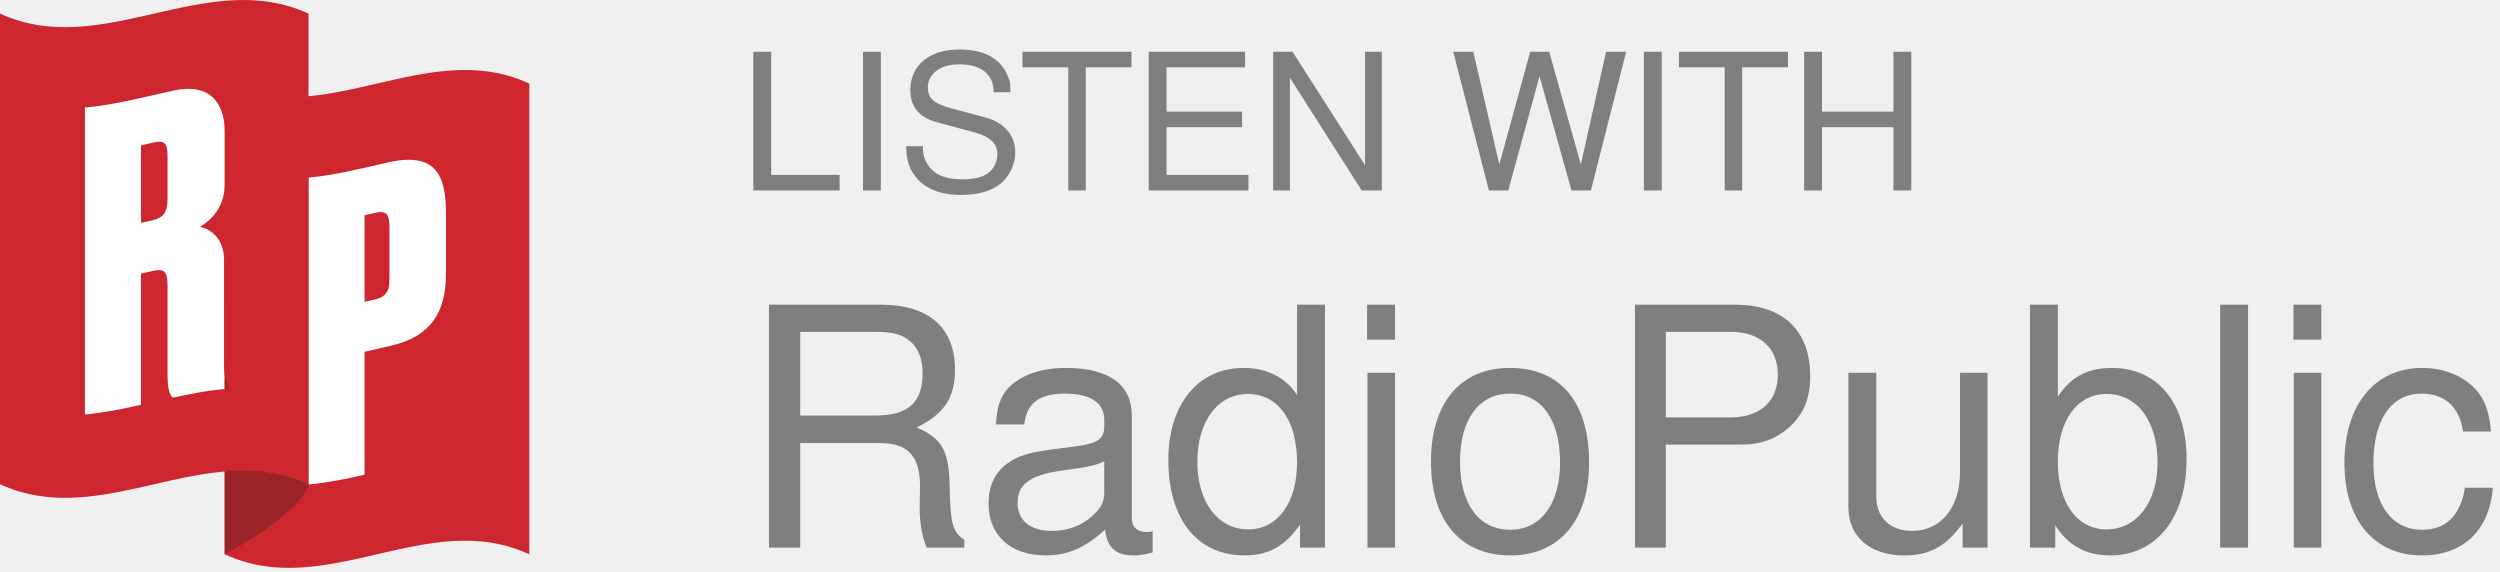
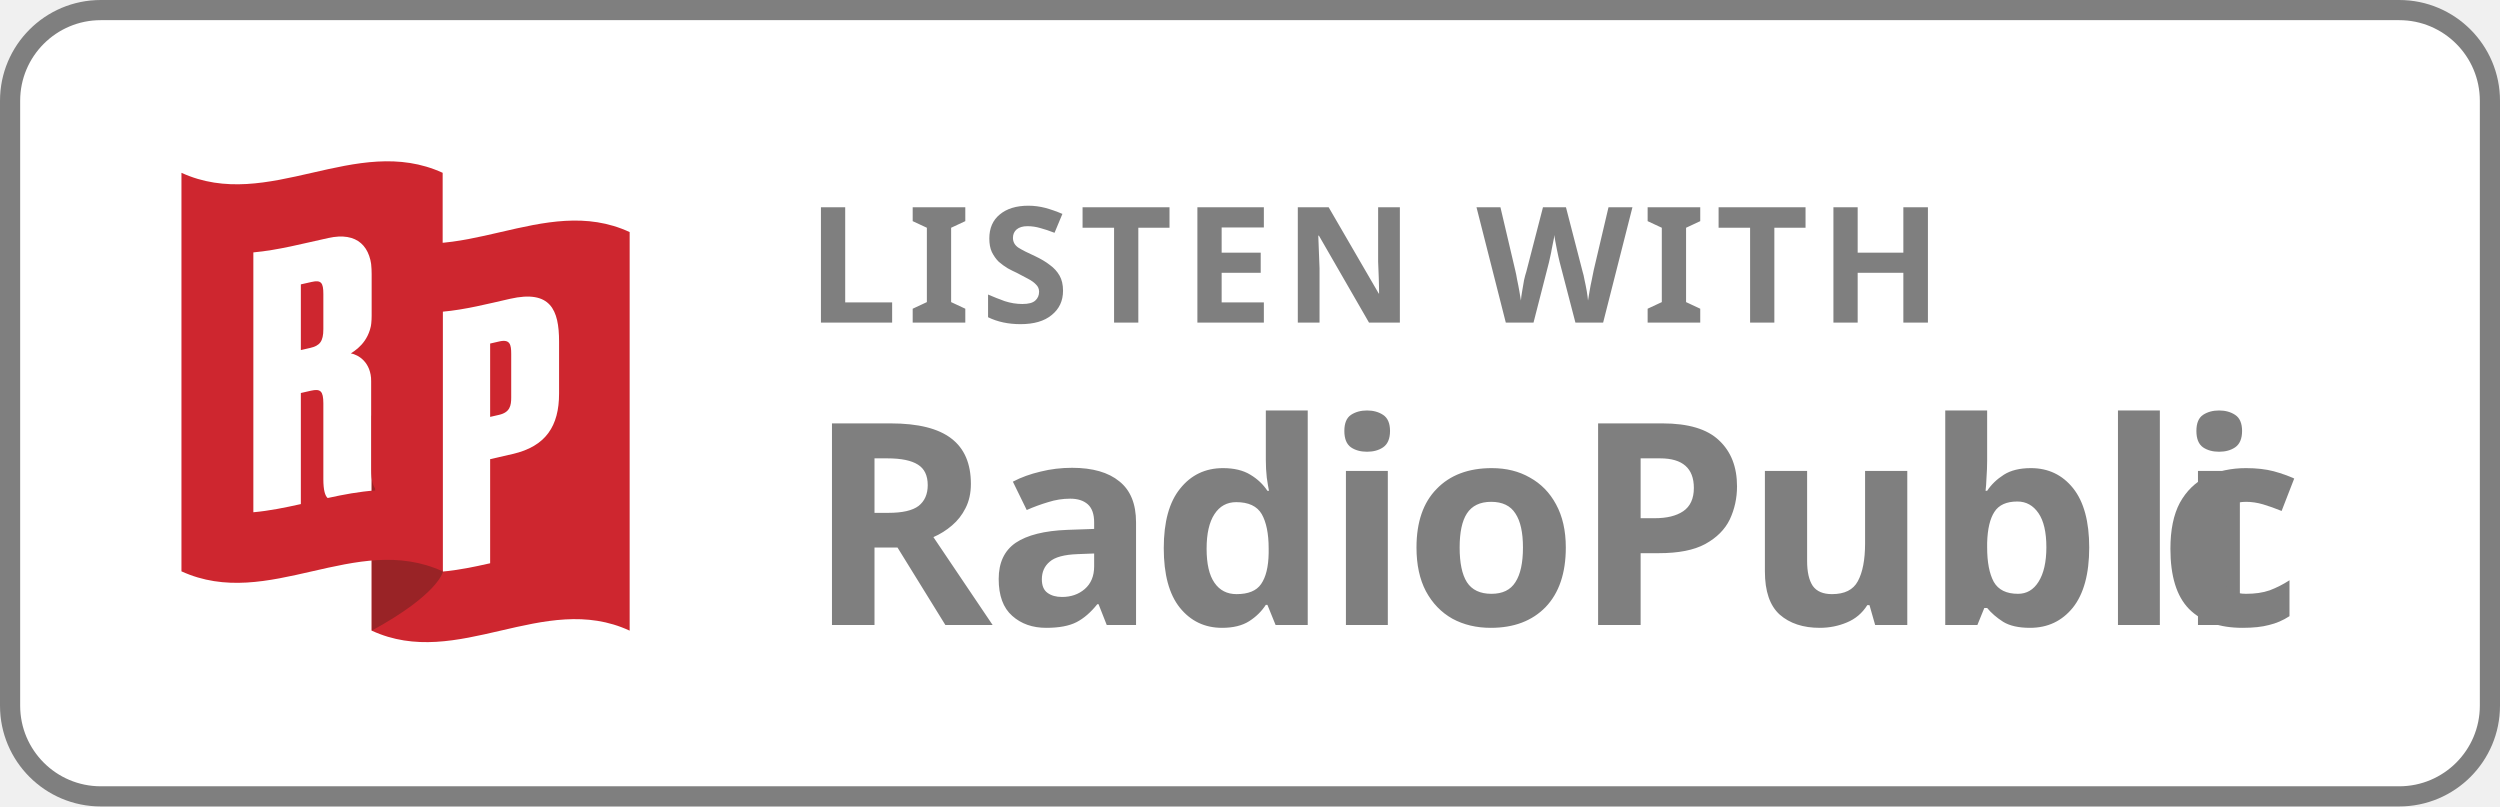
- <svg xmlns="http://www.w3.org/2000/svg" width="105" height="24" viewBox="0 0 105 24">
+ <svg xmlns="http://www.w3.org/2000/svg" xmlns:xlink="http://www.w3.org/1999/xlink" width="124" height="40" viewBox="0 0 124 40">
+   <defs>
+     <rect id="a" width="124" height="40" rx="5" />
+     <mask id="b" x="0" y="0" width="124" height="40" fill="#fff">
+       <use xlink:href="#a" />
+     </mask>
+   </defs>
  <g fill="none" fill-rule="evenodd">
-     <g fill-rule="nonzero">
-       <path fill="#FFF" d="M2 3h8v15H2zm10 3h8v15h-8z" />
-       <path d="M22.23 23.28c-4.264-1.977-8.528 1.976-12.793 0V3.511c4.264 1.976 8.529-1.977 12.794 0v19.767zm-6.919-10.601V9.04l.443-.102c.55-.128.602.156.602.623v2.149c0 .398-.053.739-.602.866l-.443.102zm0 2.096c.372-.085.744-.173 1.116-.257 1.649-.376 2.304-1.394 2.303-2.996V8.941c0-1.575-.425-2.575-2.427-2.121-1.116.254-2.232.539-3.348.64v12.89c.785-.072 1.57-.234 2.356-.412v-5.163z" fill="#CE262F" />
-       <path d="M12.967 20.36s-.198 1.099-3.53 2.92V12.6l3.53 7.76z" fill="#992326" />
-       <path d="M12.956 20.338c-4.319-1.976-8.637 1.977-12.956 0V.571c4.319 1.976 8.637-1.977 12.956 0v19.767zM5.922 9.362V6.105l.532-.12c.478-.11.584.04.584.594v1.75c0 .606-.177.819-.655.929l-.46.104zm0 7.64v-5.509l.496-.113c.478-.11.619.016.62.622v3.76c0 .57.09.828.213.94.785-.172 1.57-.32 2.356-.375v-.087c-.09-.15-.195-.383-.195-.937V10.92c0-.957-.637-1.323-1.01-1.393.443-.27 1.046-.796 1.045-1.867V5.598c0-1.382-.725-2.112-2.16-1.793-1.24.27-2.481.602-3.721.714v12.889c.785-.07 1.57-.23 2.356-.406z" fill="#CE262F" />
-     </g>
-     <g fill="#7F7F7F" font-family="Helvetica">
-       <g font-size="14">
-         <text transform="translate(31 9)">
-           <tspan x="0" y="14">RadioPubli</tspan>
-         </text>
-         <text transform="translate(31 9)">
-           <tspan x="67.028" y="14">c</tspan>
-         </text>
-       </g>
-       <text transform="translate(31)" font-size="8">
+     <use stroke="#7F7F7F" mask="url(#b)" stroke-width="2" fill="#FFF" xlink:href="#a" />
+     <path fill="#FFF" d="M11 11h8v15h-8zm10 3h8v15h-8z" />
+     <path d="M31.23 31.28c-4.264-1.977-8.528 1.976-12.793 0V11.511c4.264 1.976 8.529-1.977 12.794 0v19.767zm-6.919-10.601V17.04l.443-.102c.55-.128.602.156.602.623v2.149c0 .398-.053.739-.602.866l-.443.102zm0 2.096c.372-.085.744-.173 1.116-.257 1.649-.376 2.304-1.394 2.303-2.996v-2.581c0-1.575-.425-2.575-2.427-2.121-1.116.254-2.232.539-3.348.64v12.89c.785-.072 1.57-.234 2.356-.412v-5.163z" fill="#CE262F" />
+     <path d="M21.967 28.36s-.198 1.099-3.53 2.92V20.6l3.53 7.76z" fill="#992326" />
+     <path d="M21.956 28.338c-4.319-1.976-8.637 1.977-12.956 0V8.571c4.319 1.976 8.637-1.977 12.956 0v19.767zm-7.034-10.976v-3.257l.532-.12c.478-.11.584.04.584.594v1.75c0 .606-.177.819-.655.929l-.46.104zm0 7.64v-5.509l.496-.113c.478-.11.619.016.62.622v3.76c0 .57.09.828.213.94.785-.172 1.57-.32 2.356-.375v-.087c-.09-.15-.195-.383-.195-.937V18.92c0-.957-.637-1.323-1.01-1.393.443-.27 1.046-.796 1.045-1.867v-2.062c0-1.382-.725-2.112-2.16-1.793-1.24.27-2.481.602-3.721.714v12.889c.785-.07 1.57-.23 2.356-.406z" fill="#CE262F" />
+     <g font-weight="600" font-family="Gilroy-ExtraBold, Gilroy" fill="#7F7F7F">
+       <text font-size="14" letter-spacing="-.3" transform="translate(40 8)">
+         <tspan x="0" y="23">RadioPubli</tspan>
+         <tspan x="67.028" y="23">c</tspan>
+       </text>
+       <text font-size="8" letter-spacing=".5" transform="translate(40 8)">
        <tspan x="0" y="8">LISTEN WITH</tspan>
      </text>
    </g>
  </g>
</svg>
